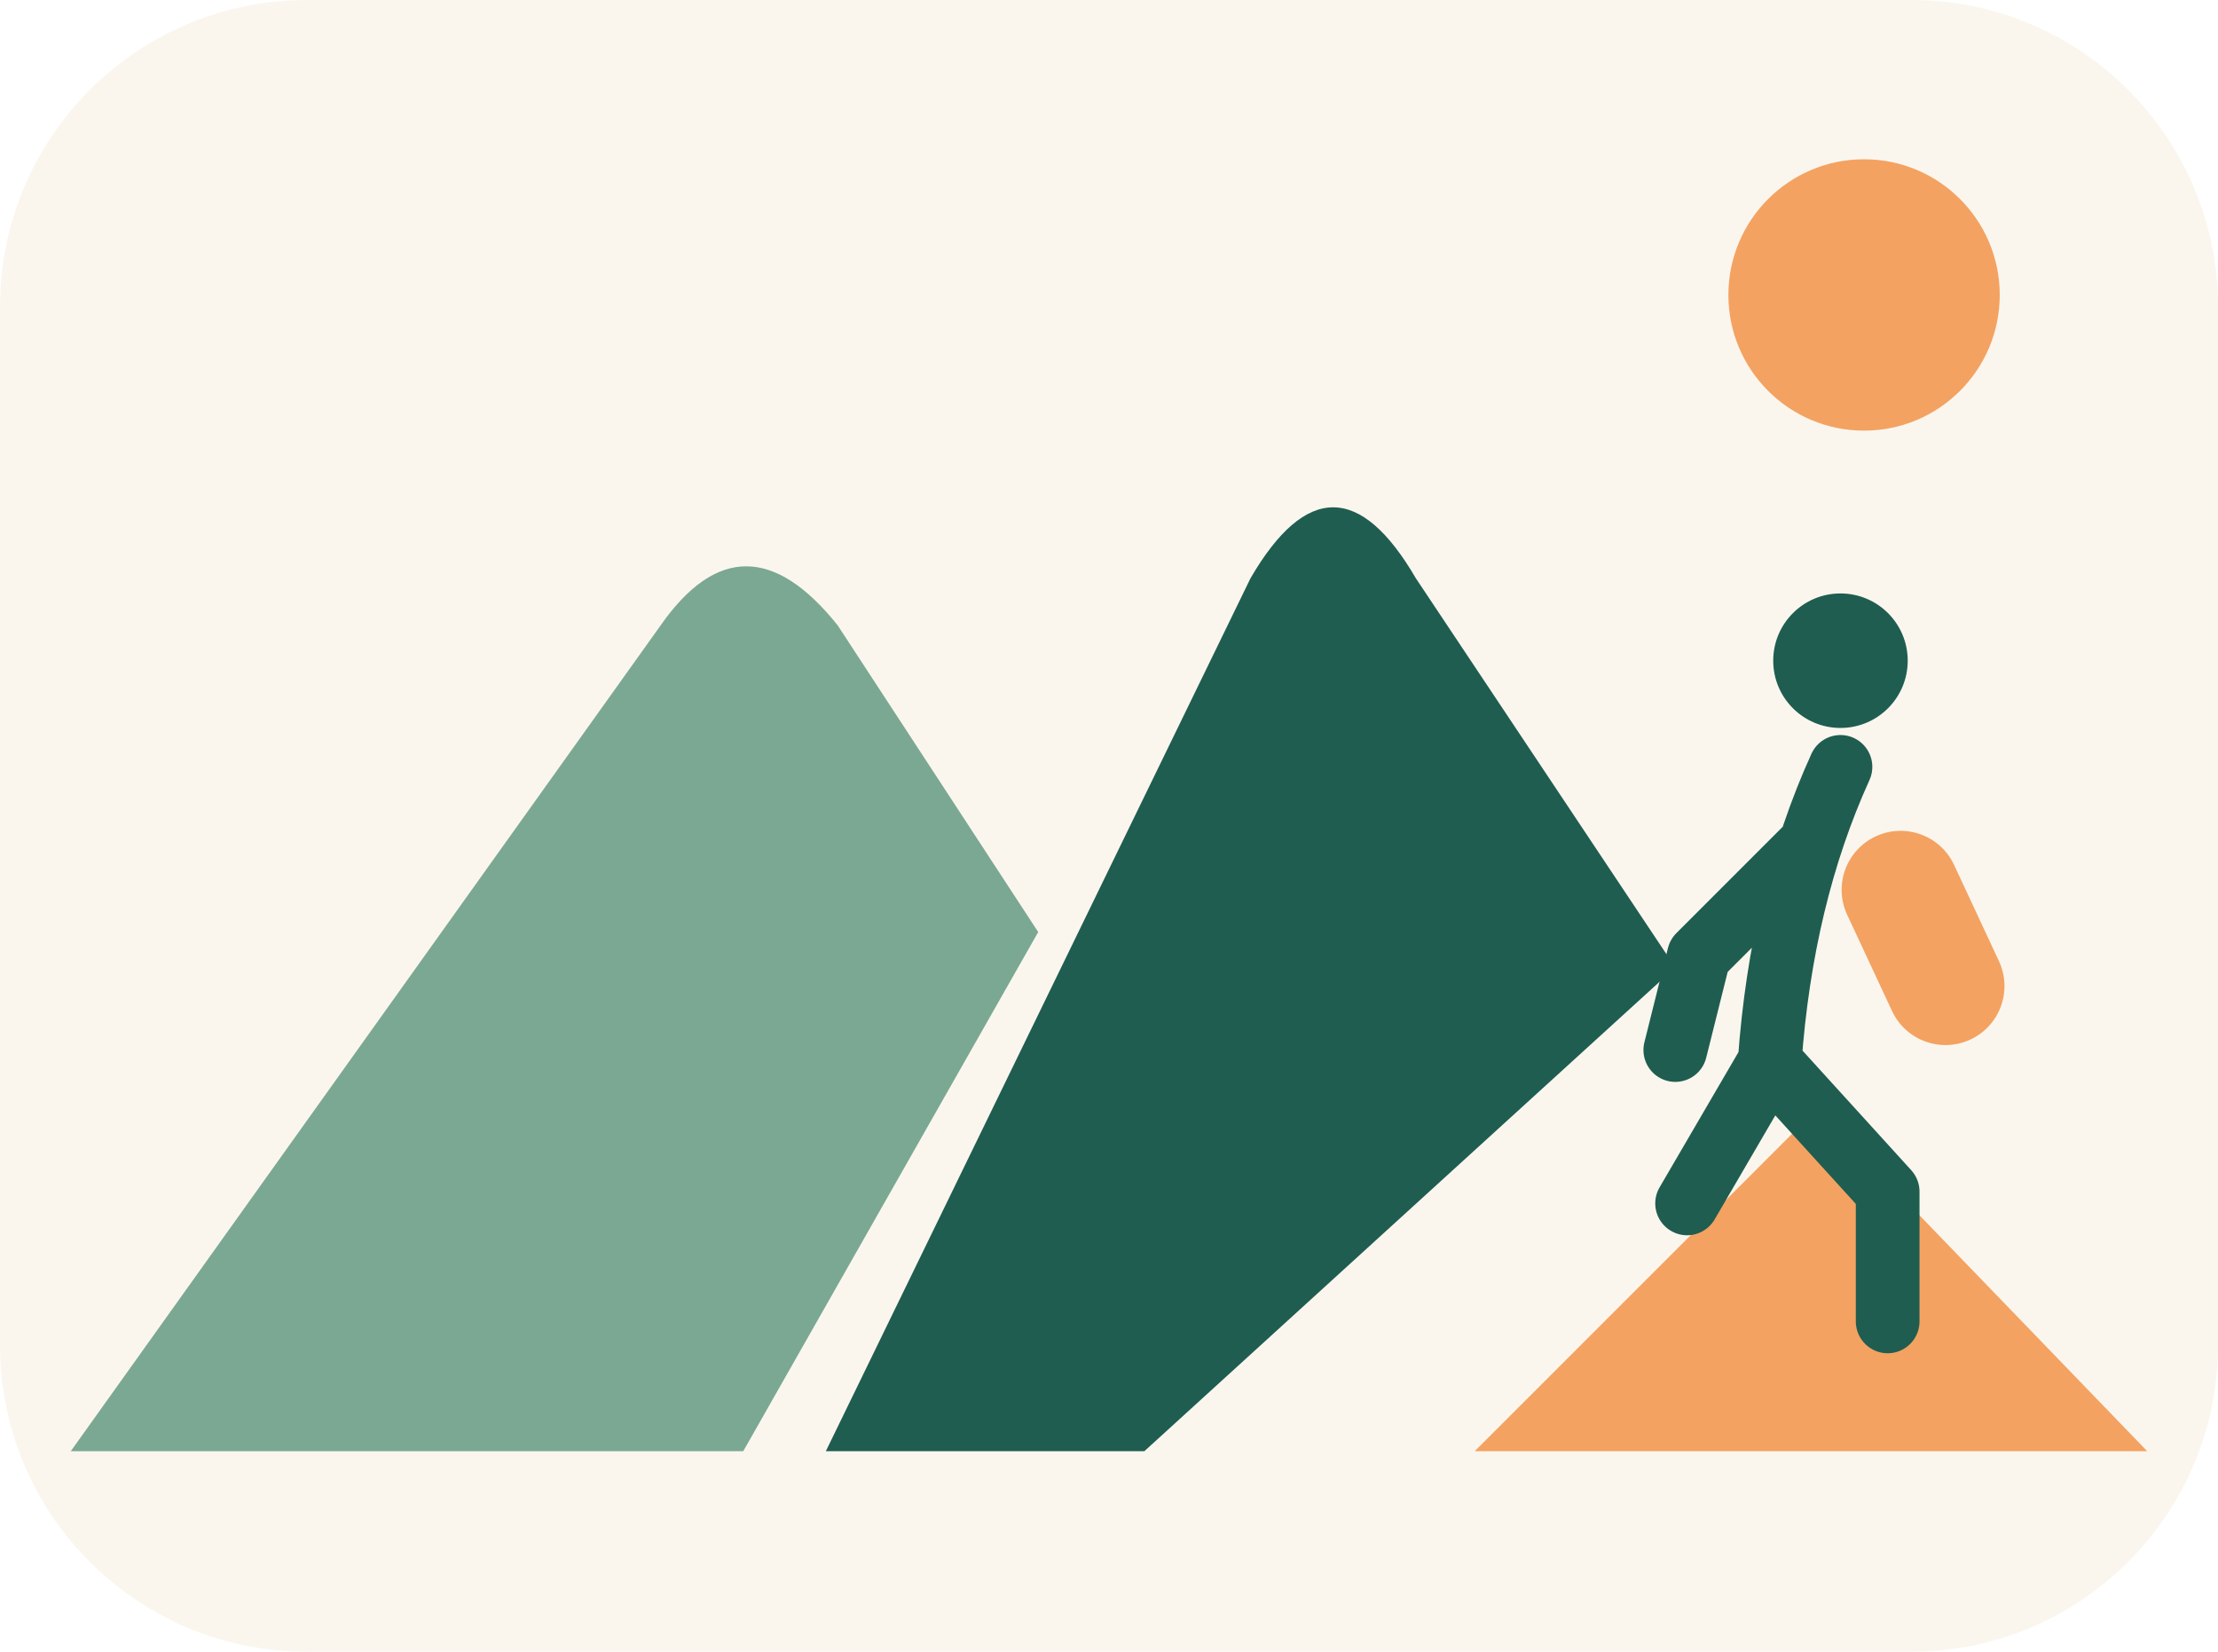
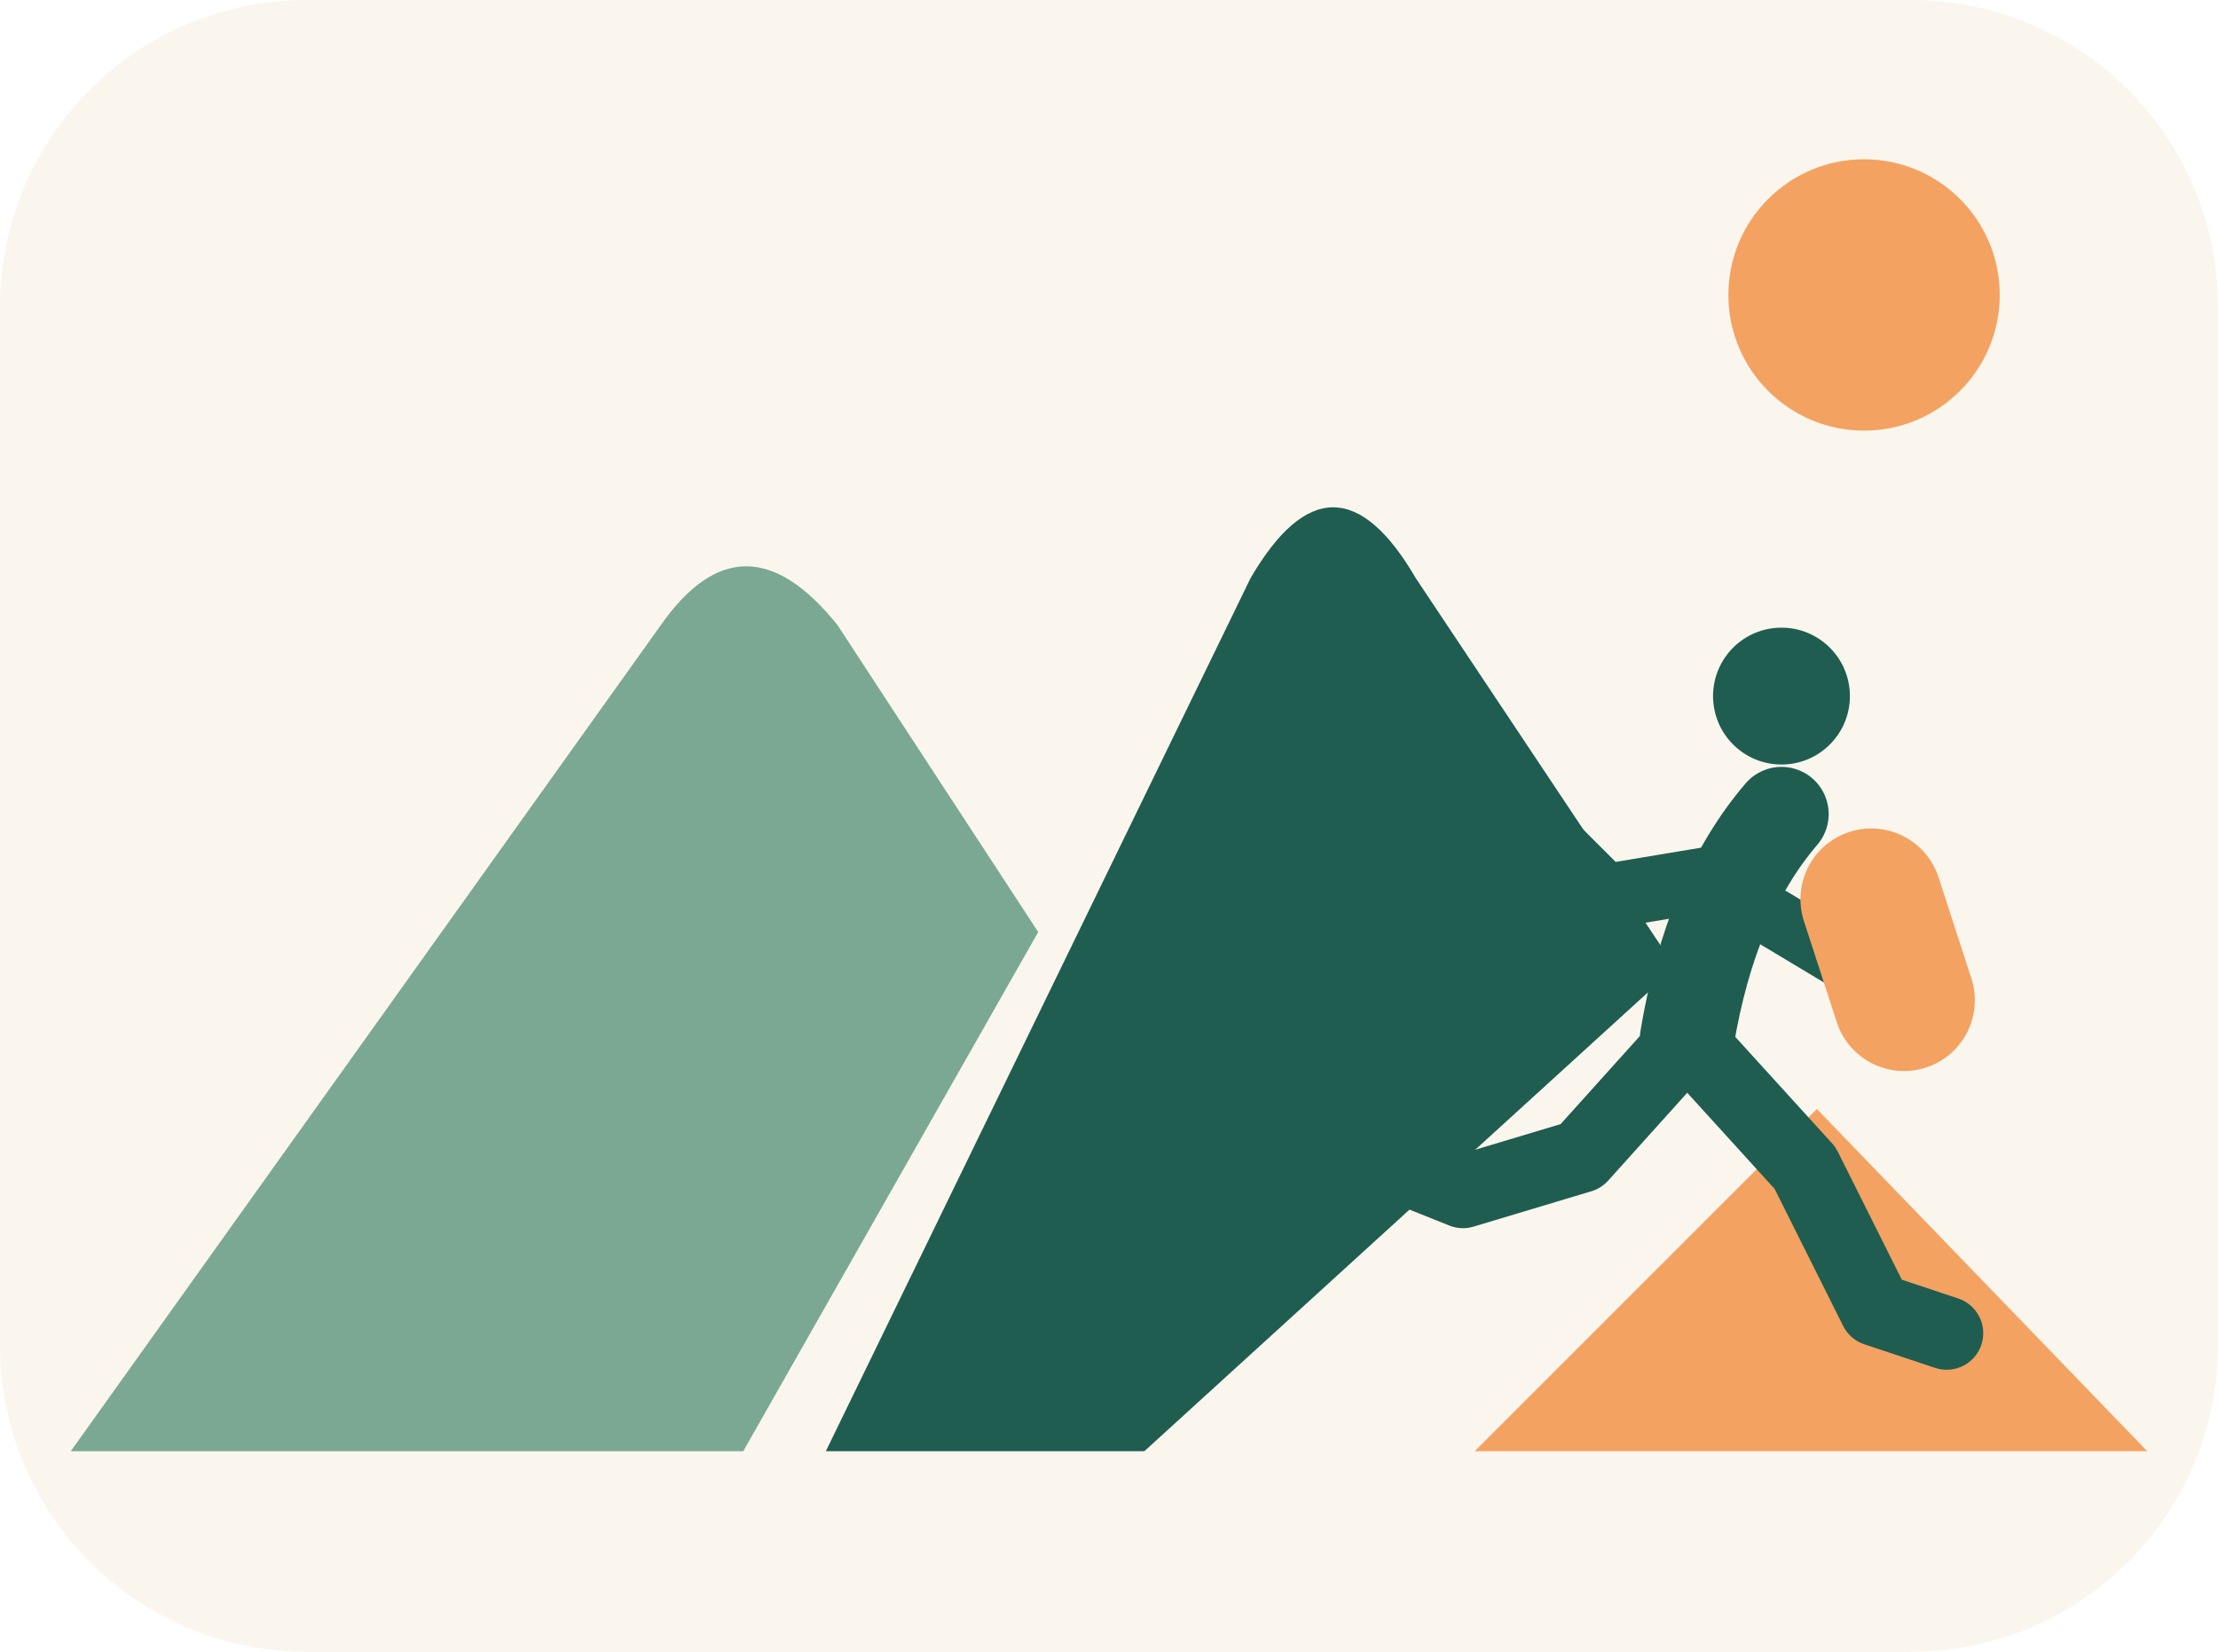
<svg xmlns="http://www.w3.org/2000/svg" viewBox="0 0 188 140" role="img" aria-labelledby="title">
  <rect width="188" height="140" rx="26" fill="#FAF6EE" />
  <path d="M6 123 56 53 Q63 43 71 53 L88 79 63 123Z" fill="#7BA892" />
  <path d="M70 123 106 49 Q113 37 120 49 L142 82 97 123Z" fill="#1F5D50" />
  <path d="M125 123 154 94 182 123Z" fill="#F4A261" />
  <circle cx="158" cy="25" r="11.5" fill="#F4A261" />
-   <circle cx="156" cy="56" r="5.7" fill="#1F5D50" />
-   <path d="M156 65 Q151 76 150 90 M153 72 144 81 142 89 M150 90 160 101 160 112 M150 90 143 102" fill="none" stroke="#1F5D50" stroke-width="5.4" stroke-linecap="round" stroke-linejoin="round" />
-   <rect x="158" y="70" width="10" height="19" rx="5" transform="rotate(-25 163 79.5)" fill="#F4A261" />
+   <circle cx="151" cy="59" r="5.8" fill="#1F5D50" />
+   <path d="M151 69 Q145 76 143 88" fill="none" stroke="#1F5D50" stroke-width="8" stroke-linecap="round" />
+   <path d="M148 74 136 76 128 68" fill="none" stroke="#1F5D50" stroke-width="5.5" stroke-linecap="round" stroke-linejoin="round" />
+   <path d="M149 77 159 83" fill="none" stroke="#1F5D50" stroke-width="5" stroke-linecap="round" />
+   <path d="M143 88 134 98 124 101 119 99" fill="none" stroke="#1F5D50" stroke-width="6.2" stroke-linecap="round" stroke-linejoin="round" />
+   <path d="M143 88 153 99 159 111 165 113" fill="none" stroke="#1F5D50" stroke-width="6.2" stroke-linecap="round" stroke-linejoin="round" />
+   <rect x="154" y="70" width="12" height="21" rx="6" transform="rotate(-18 160 80.5)" fill="#F4A261" />
</svg>
